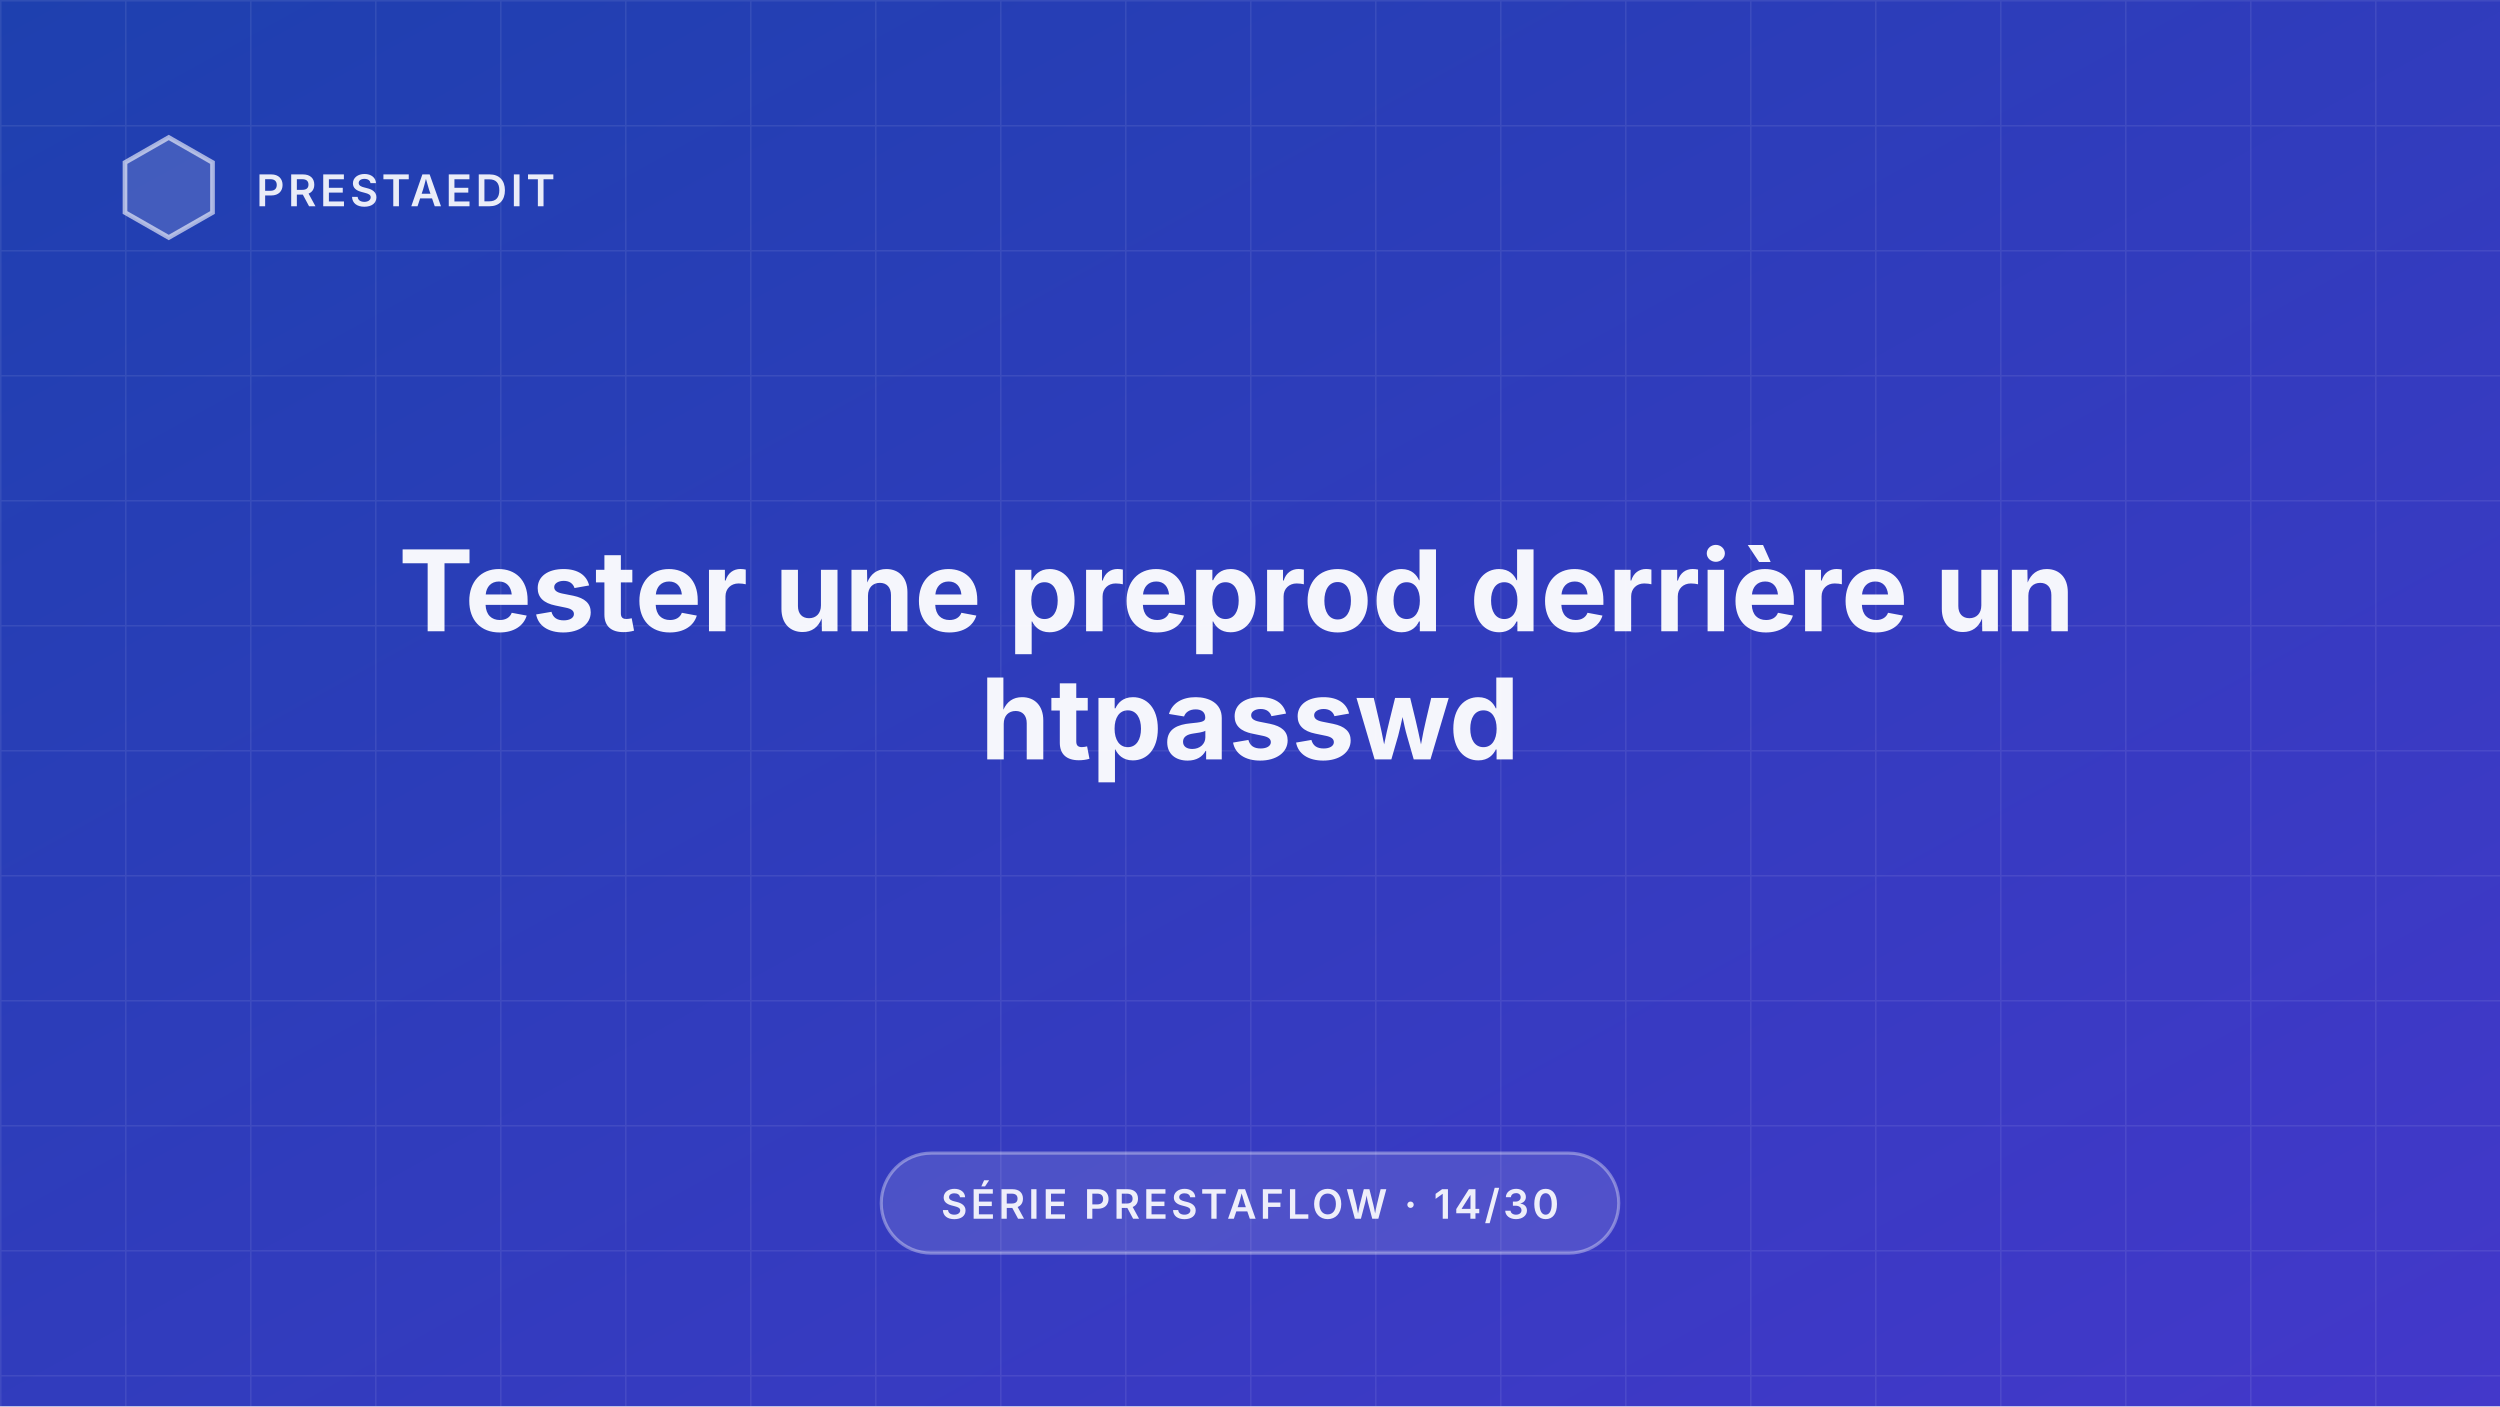
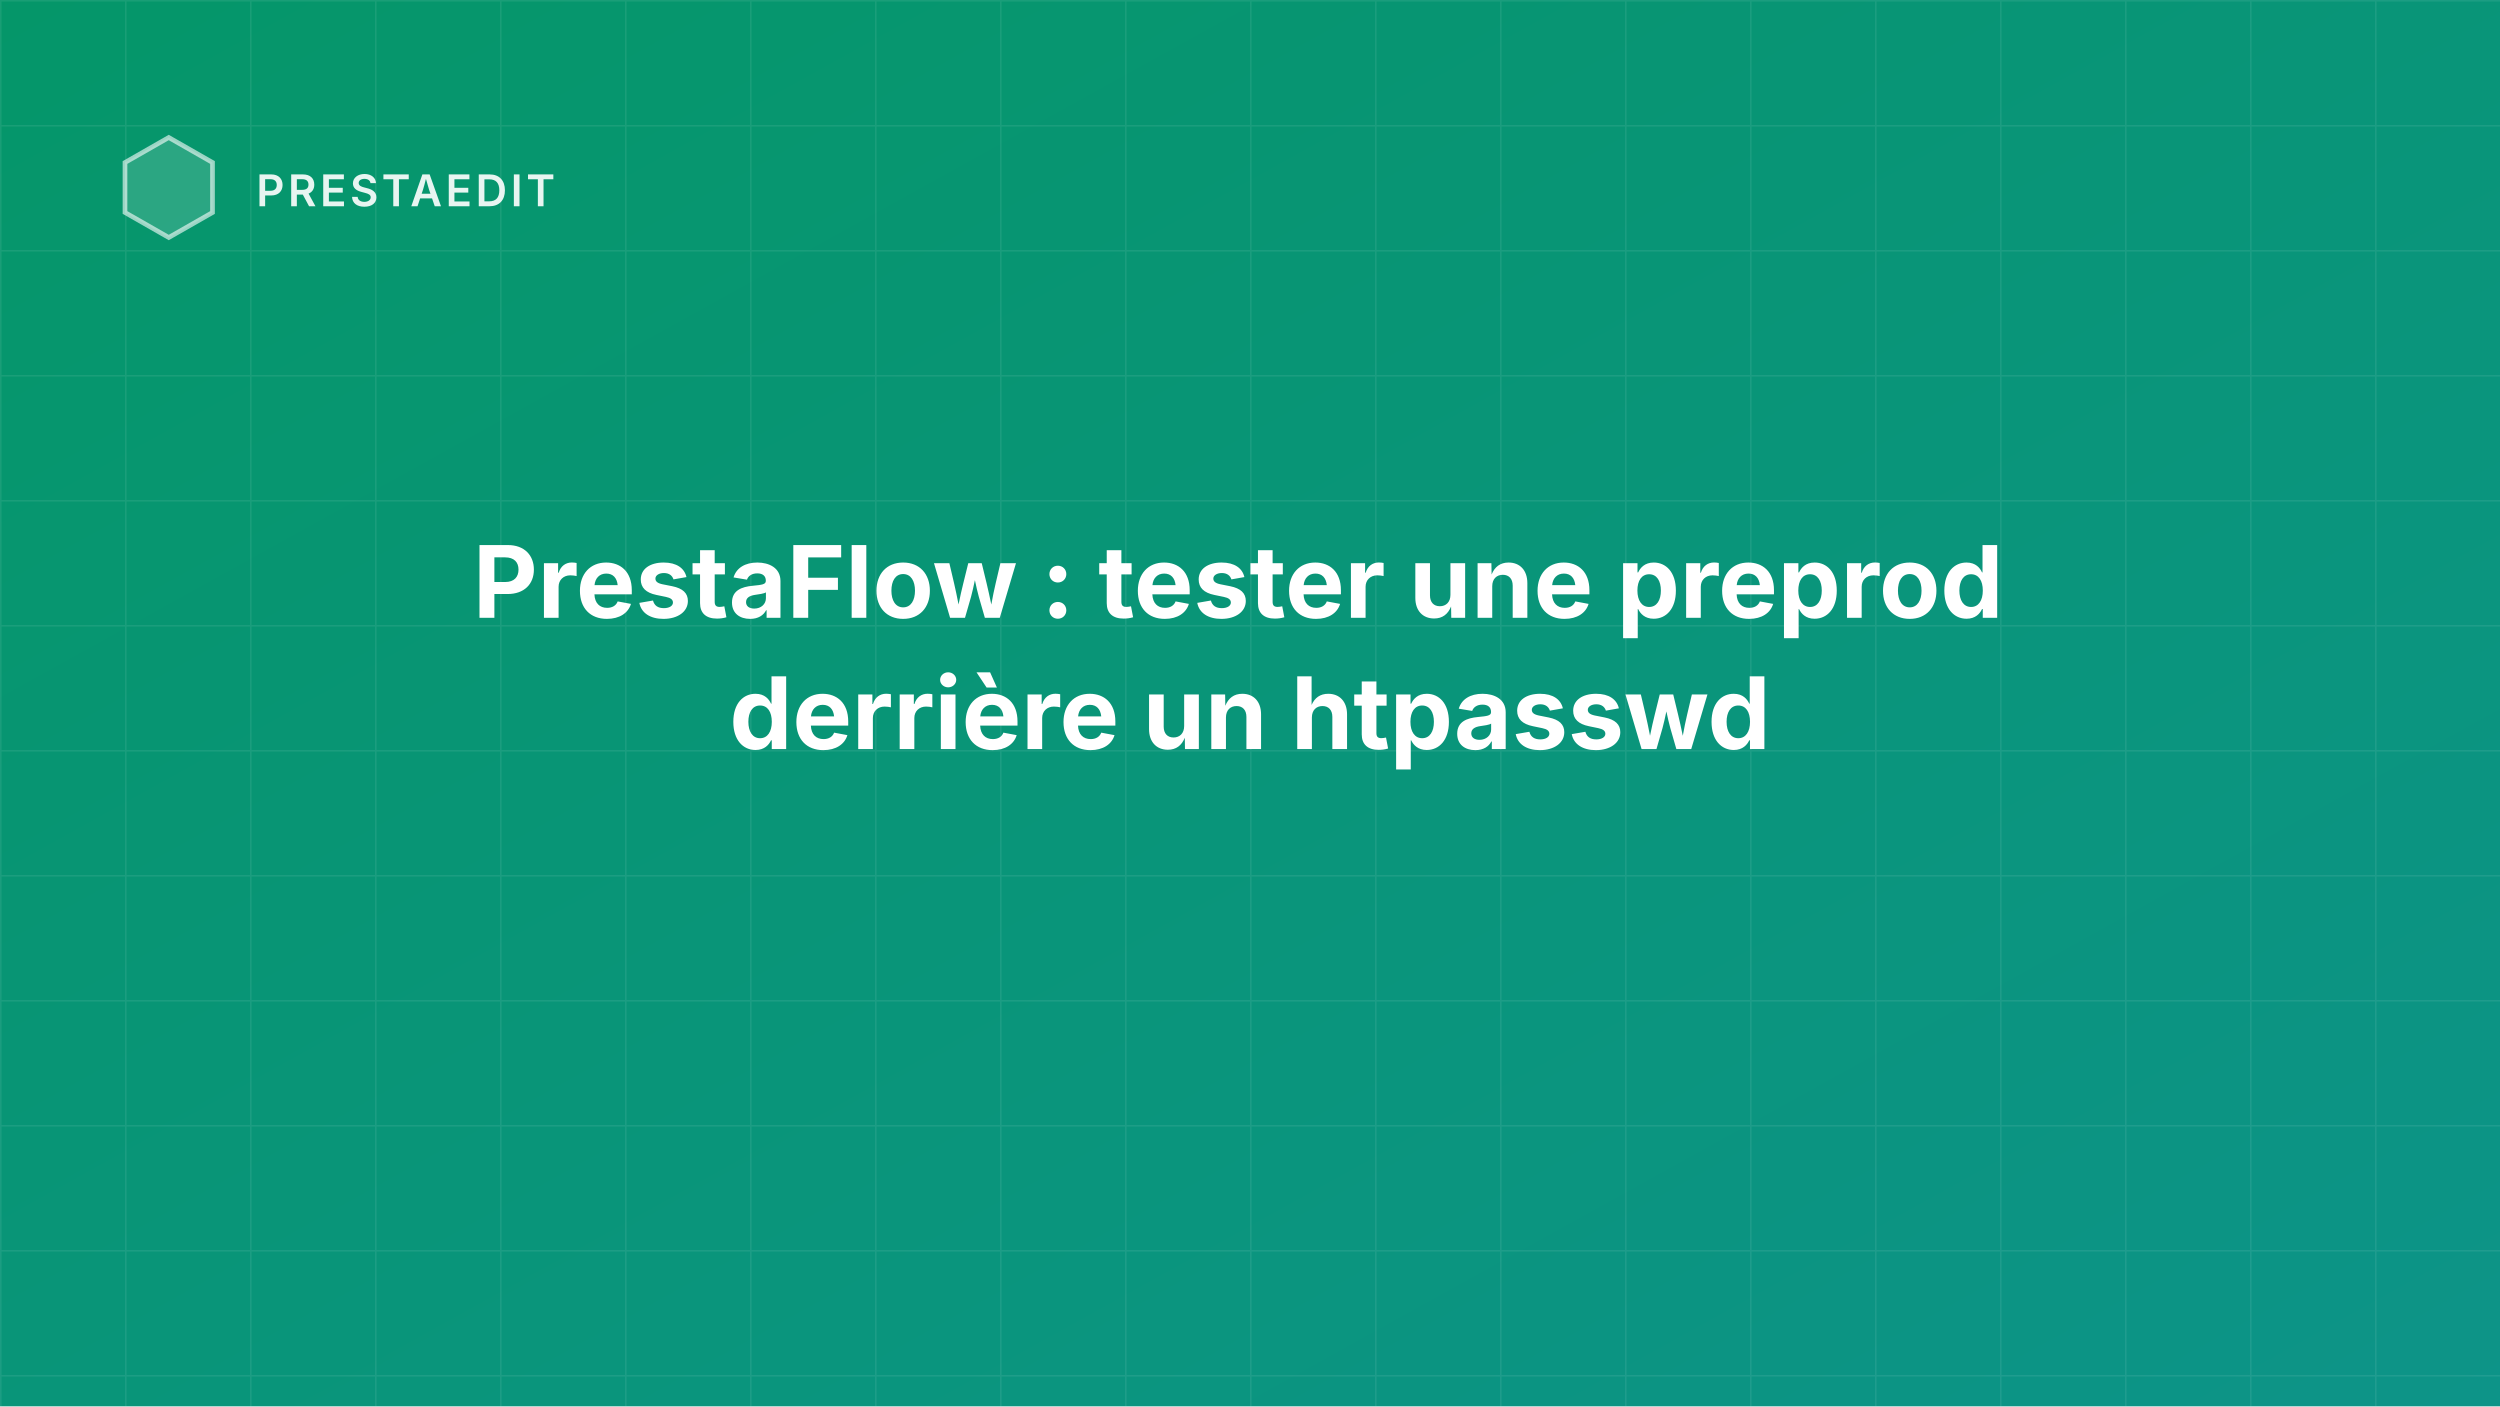
<svg xmlns="http://www.w3.org/2000/svg" width="800" height="450" viewBox="0 0 800 450" preserveAspectRatio="xMidYMid slice" role="img" aria-label="PrestaFlow : tester une preprod derrière un htpasswd">
  <defs>
    <linearGradient id="bg" x1="0" y1="0" x2="1" y2="1">
-       <stop offset="0" stop-color="#1e40af" />
-       <stop offset="1" stop-color="#4338ca" />
+       <stop offset="0" stop-color="#059669" />
+       <stop offset="1" stop-color="#0d9488" />
    </linearGradient>
    <pattern id="grid" width="40" height="40" patternUnits="userSpaceOnUse">
      <path d="M40 0H0V40" fill="none" stroke="rgba(255,255,255,0.08)" stroke-width="1" />
    </pattern>
  </defs>
  <rect width="800" height="450" fill="url(#bg)" />
  <rect width="800" height="450" fill="url(#grid)" />
  <g transform="translate(40 40)" fill="rgba(255,255,255,0.9)">
    <path transform="translate(0 4)" d="M14 0L28 8v16L14 32 0 24V8z" fill="rgba(255,255,255,0.15)" stroke="rgba(255,255,255,0.6)" stroke-width="1.5" />
    <text x="42" y="26" font-family="ui-sans-serif,system-ui,-apple-system,sans-serif" font-size="14" font-weight="600" letter-spacing="0.08em">PRESTAEDIT</text>
  </g>
-   <g transform="translate(400 202)" fill="rgba(255,255,255,0.95)" text-anchor="middle">
-     <text font-family="ui-sans-serif,system-ui,-apple-system,sans-serif" font-size="36" font-weight="700">
-       <tspan x="0" y="0">Tester une preprod derrière un</tspan>
-       <tspan x="0" y="41">htpasswd</tspan>
-     </text>
-   </g>
-   <g transform="translate(400 385)" text-anchor="middle">
-     <rect x="-118" y="-16" width="236" height="32" rx="16" fill="rgba(255,255,255,0.12)" stroke="rgba(255,255,255,0.35)" stroke-width="1" />
-     <text y="5" font-family="ui-sans-serif,system-ui,-apple-system,sans-serif" font-size="13" font-weight="600" fill="rgba(255,255,255,0.9)" letter-spacing="0.08em">SÉRIE PRESTAFLOW · 14/30</text>
-   </g>
+   <text text-anchor="middle" fill="white" font-family="ui-sans-serif,system-ui,-apple-system,sans-serif" font-size="32" font-weight="700">
+     <tspan x="400" y="197.7">PrestaFlow : tester une preprod</tspan>
+     <tspan x="400" y="239.7">derrière un htpasswd</tspan>
+   </text>
</svg>
